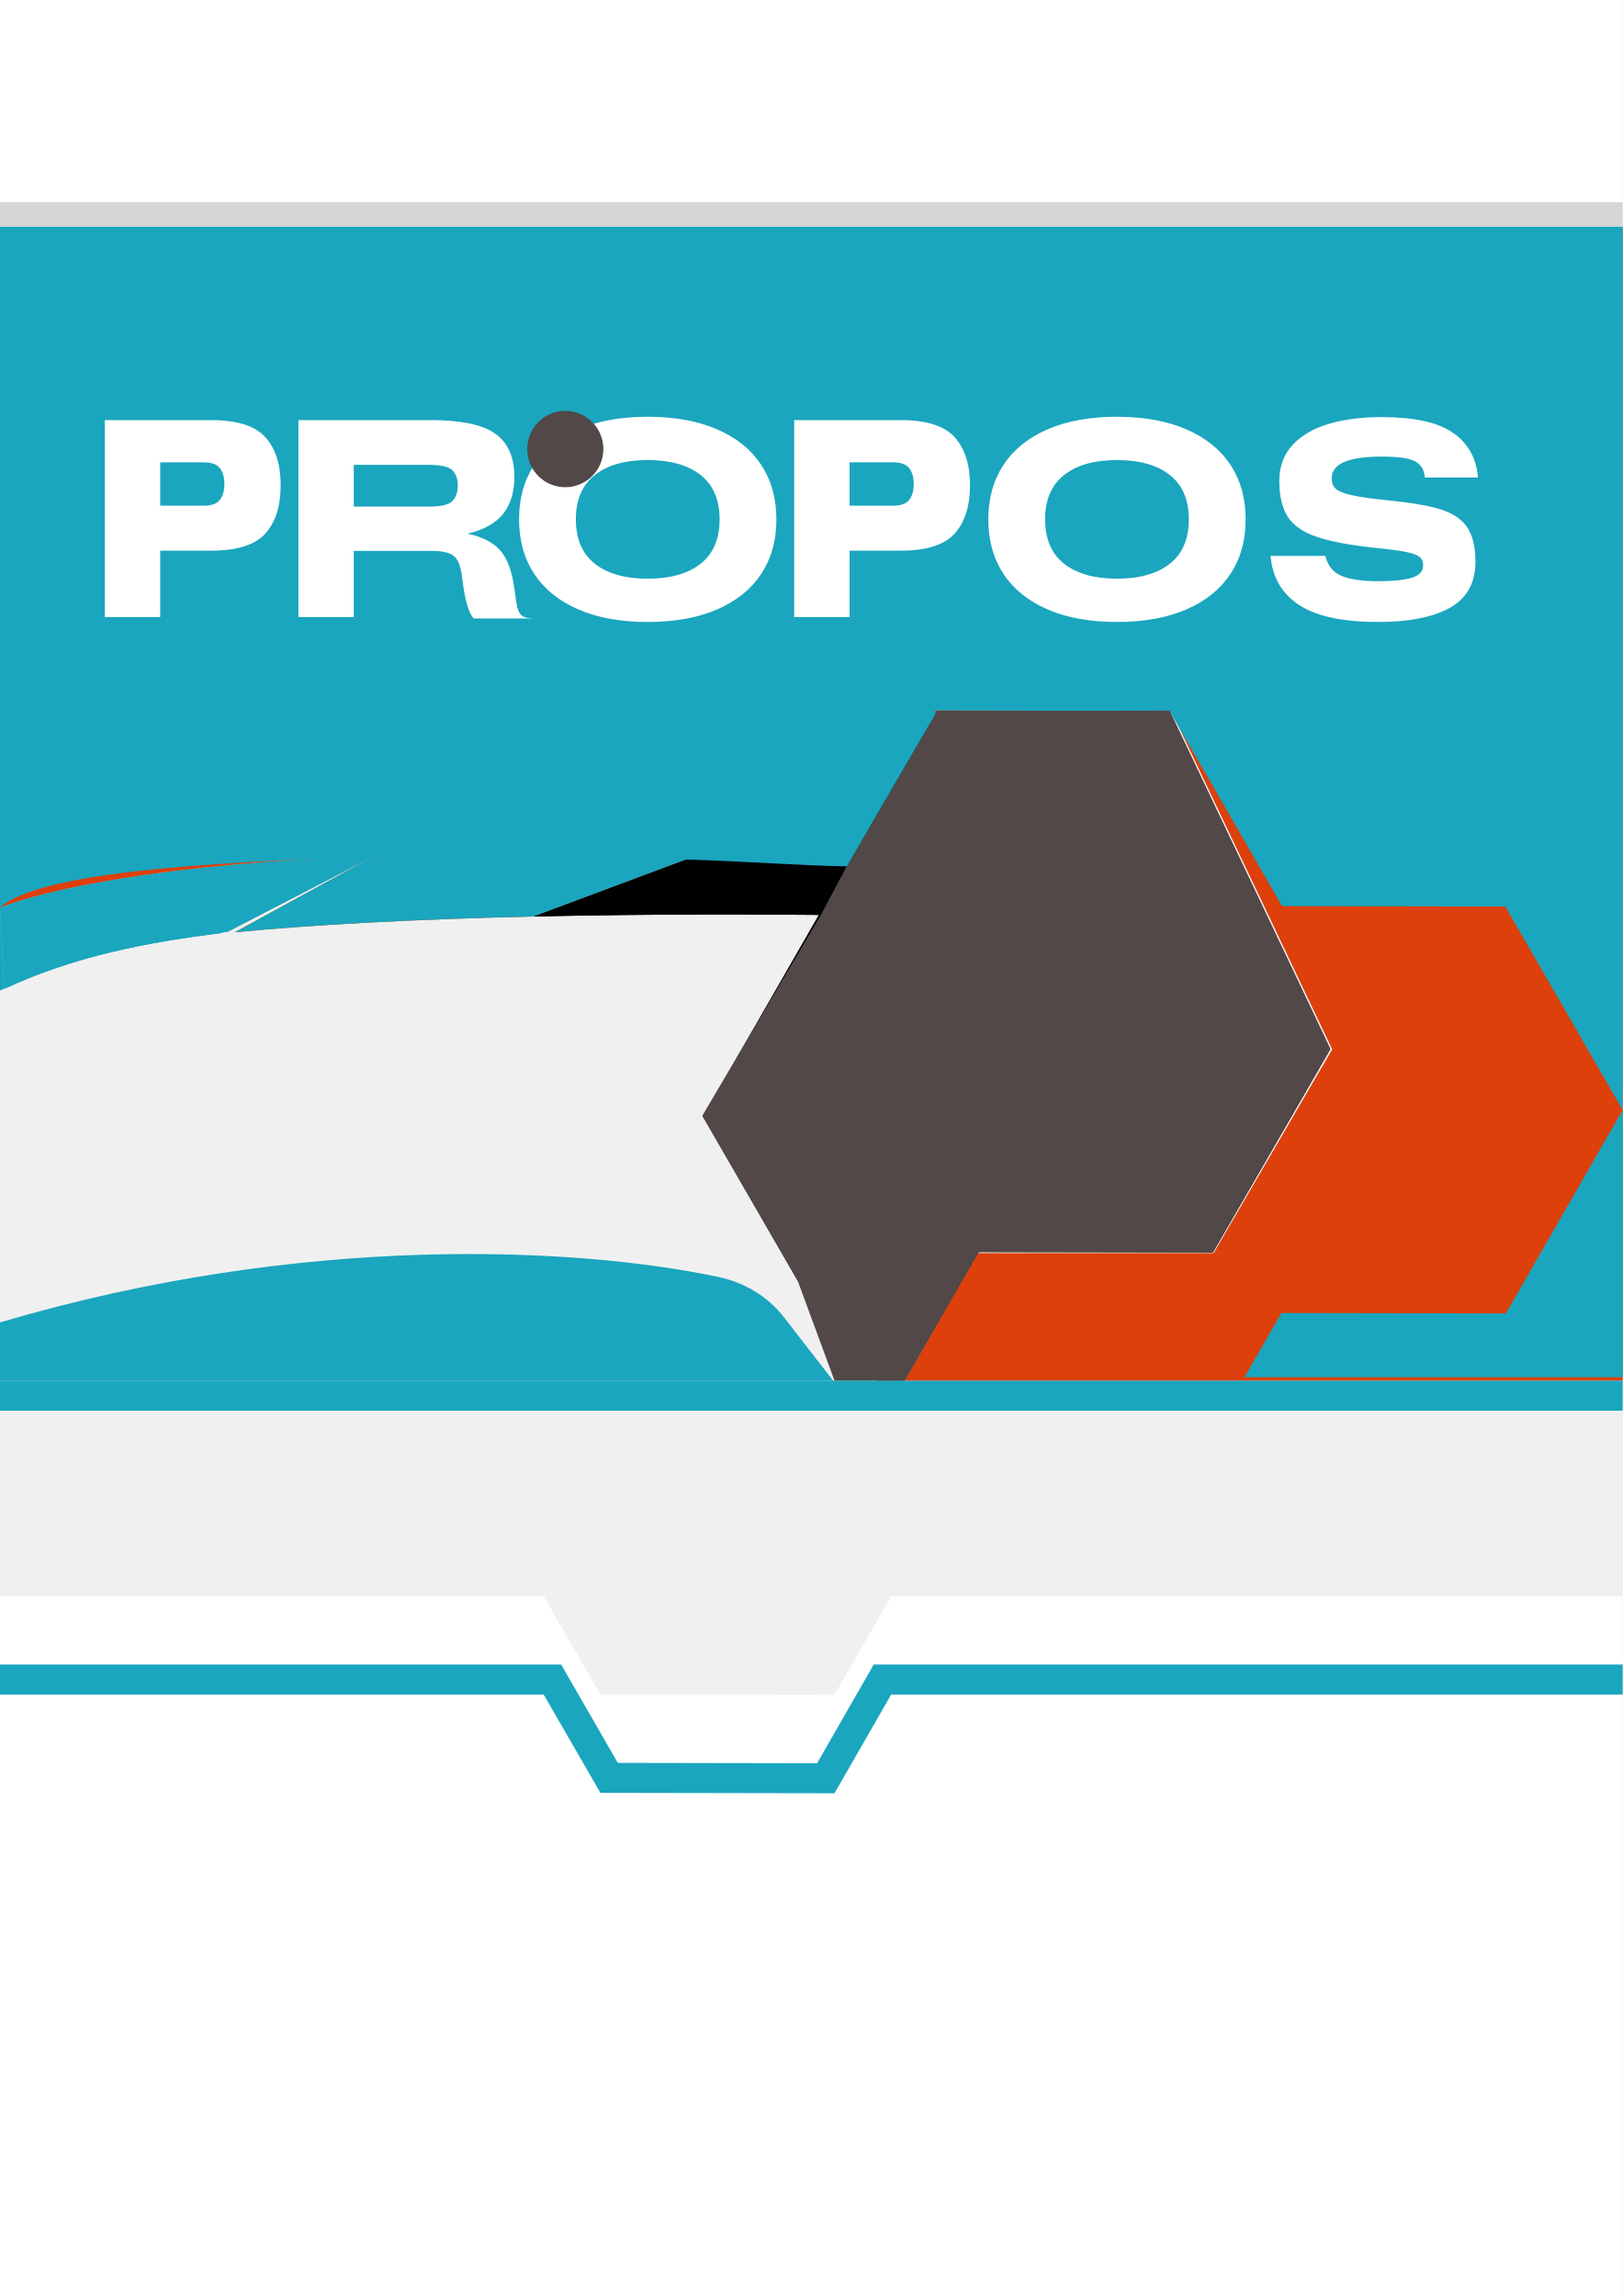
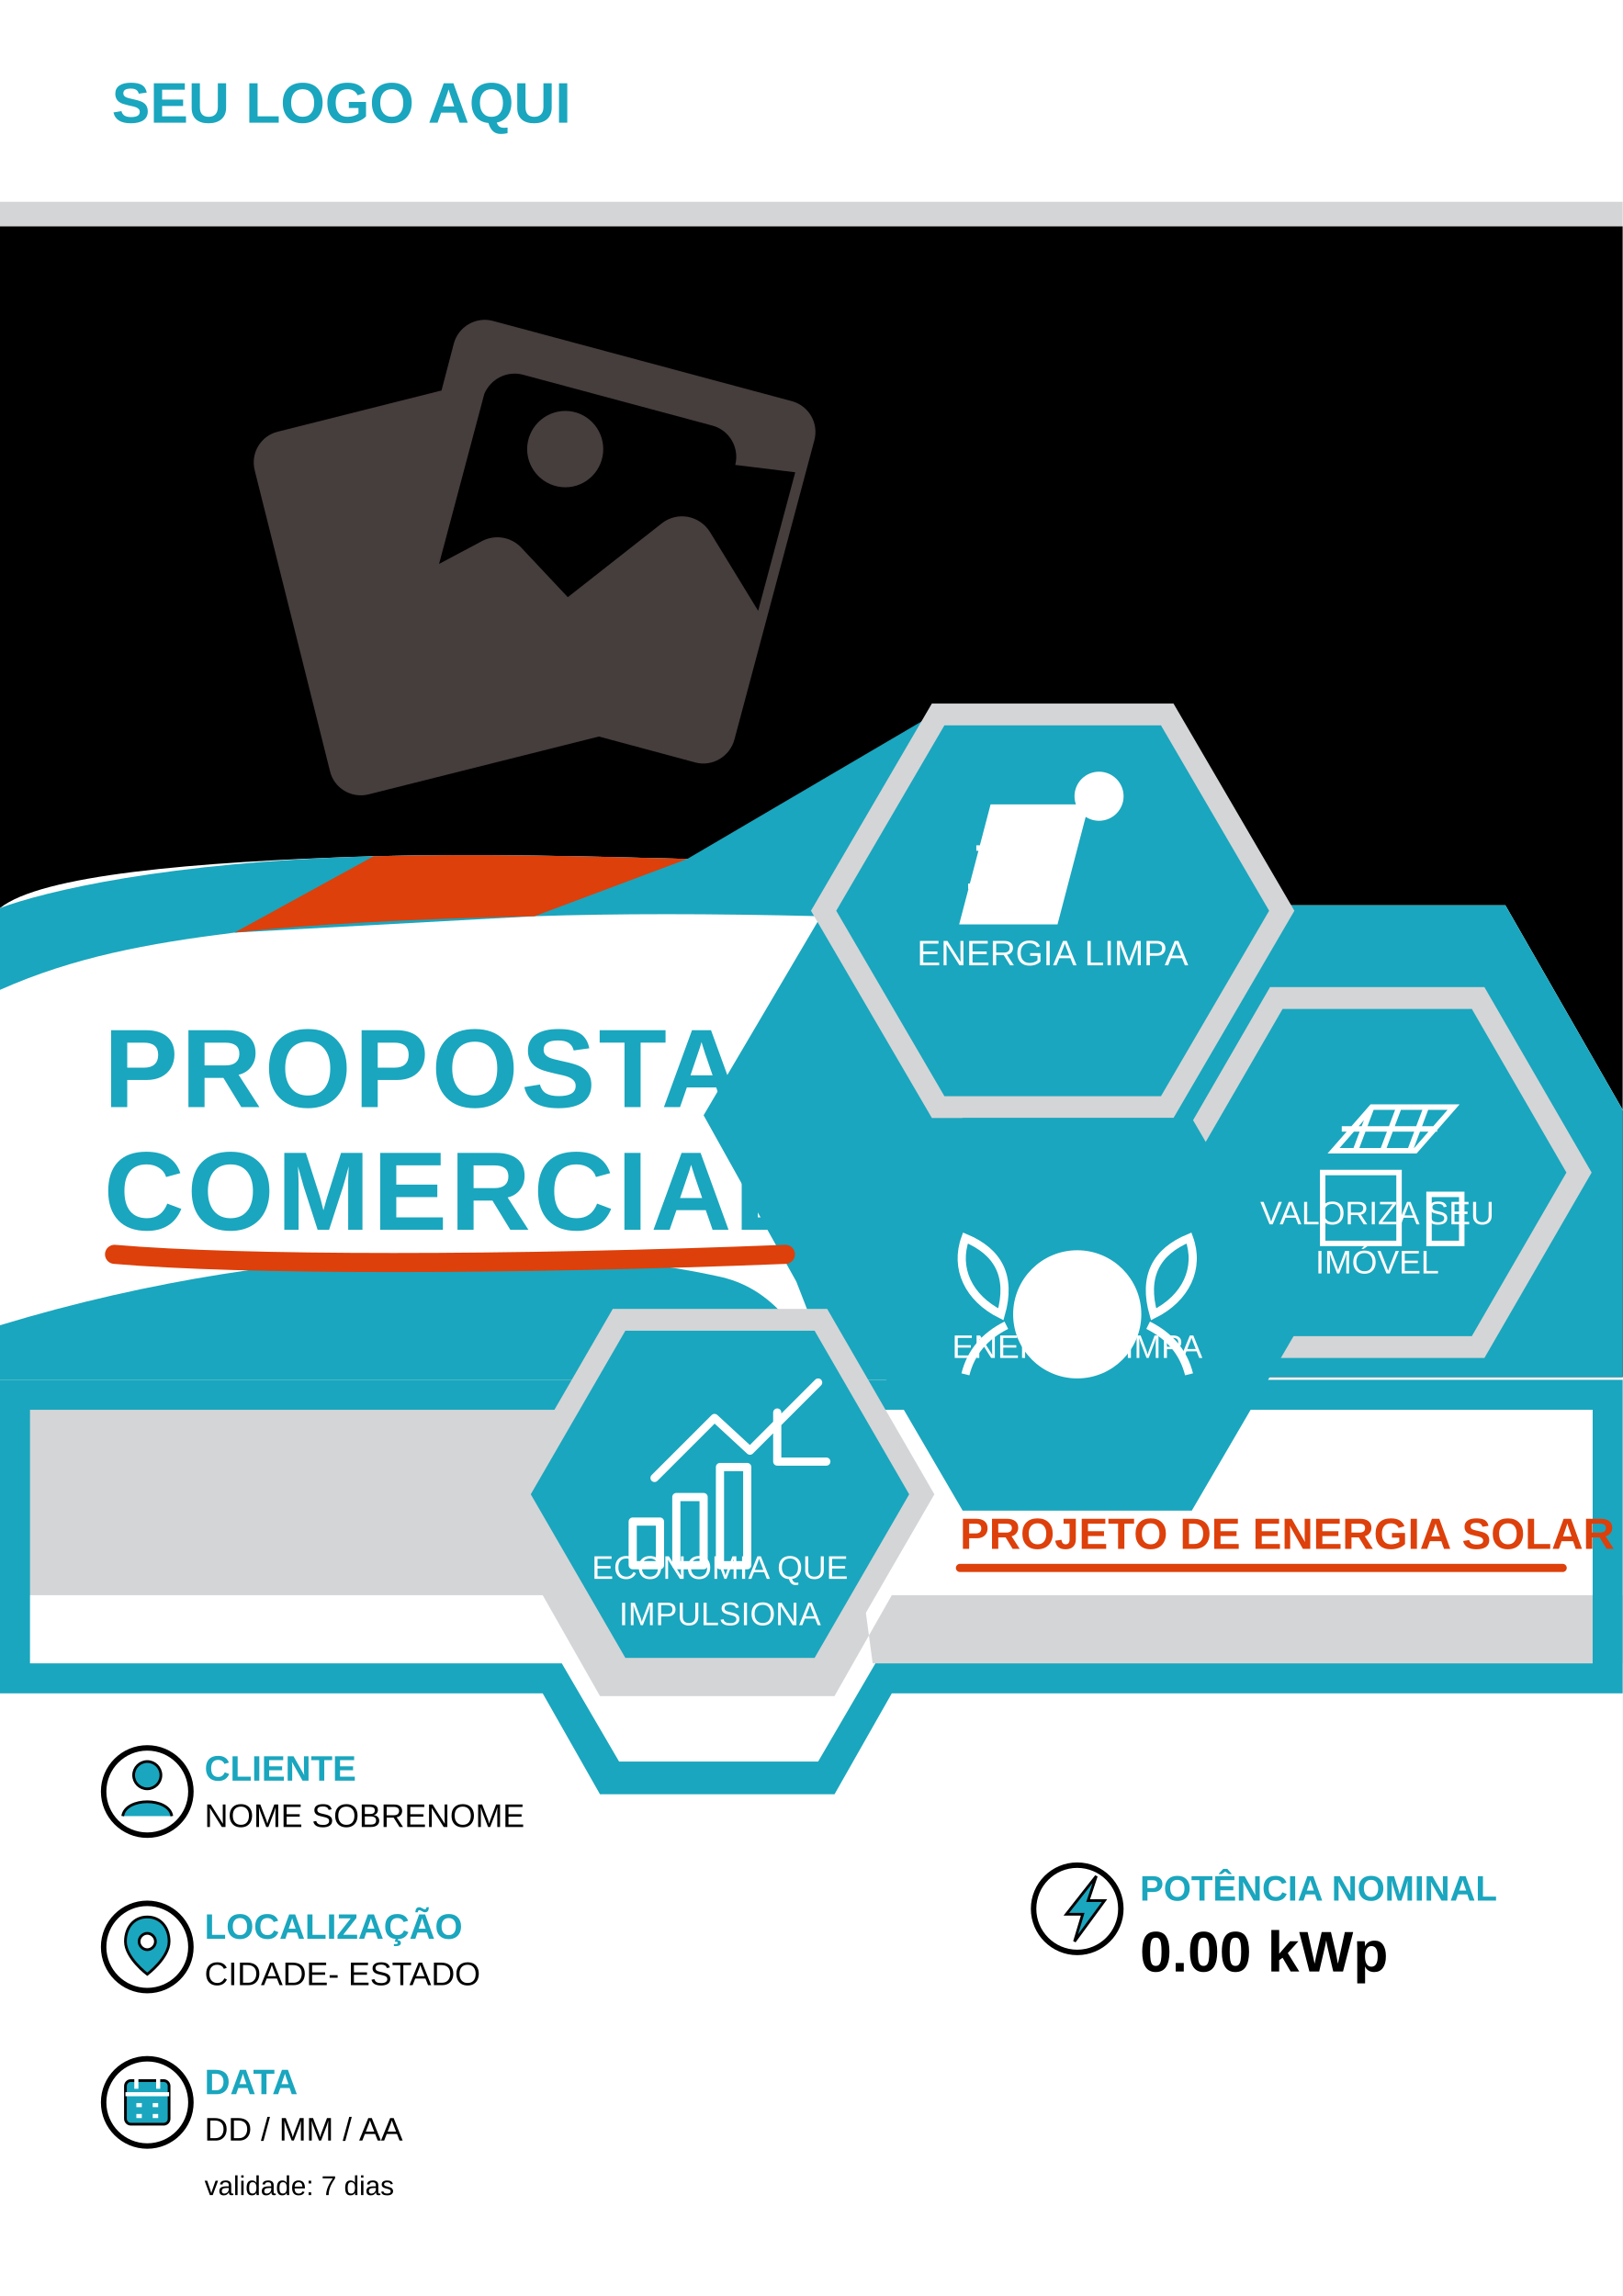
<svg xmlns="http://www.w3.org/2000/svg" data-photo-mask-ready="true" width="595" height="842" viewBox="0 0 595 842" fill="none">
+   <defs>
+     <clipPath id="clip0_283_67">
+       <rect width="595" height="842" fill="white" />
+     </clipPath>
+     <clipPath id="clip-foto-aqui" clipPathUnits="userSpaceOnUse">
+       <path id="photo-mask" d="M0 83H595V505H456L470 482H552L595 407L552 332H470L429 261H343L311 318C292 317 272 316 252 315C214 314 175 313 137 314C70 316 15 321 0 333V83Z" />
+     </clipPath>
+   </defs>
  <g id="A4 - 11" clip-path="url(#clip0_283_67)">
-     <g id="capa_11">
-       <path id="Subtract" fill-rule="evenodd" clip-rule="evenodd" d="M0 0L0 74.176L595 74.176V0L0 0Z" fill="white" />
-       <path id="Subtract_2" d="M0 83.689L595 83.689V74.168L0 74.168L0 83.689Z" fill="#D4D5D7" />
-       <path id="Subtract_3" d="M0 585.391H199.373L220.145 621.407L305.982 621.556L326.755 585.391L595 585.391V842H0L0 585.391Z" fill="white" />
-       <path id="cor_neutra" d="M300.225 335.521L310.619 317.423C293.794 316.525 273.731 315.663 252 314.996L195.5 336.114C225.863 335.416 260.592 335.172 300.225 335.521Z" fill="black" />
-       <g id="cor_destaque">
-         <path d="M137 314.019L86.096 341.879C113.875 339.249 149.727 337.167 195.5 336.114L252 314.996C215.868 313.887 175.126 313.317 137 314.019Z" fill="#DD400B" />
+     <rect id="background-shape" width="595" height="842" fill="#FFFFFF" />
+     <g id="decorative-shapes">
+       <rect x="0" y="0" width="595" height="74" fill="#FFFFFF" />
+       <rect x="0" y="74" width="595" height="9" fill="#D4D5D7" />
+     </g>
+     <g id="cover-photo" clip-path="url(#clip-foto-aqui)" data-photo-mask="true" data-photo-bounds="0 83 595 422">
+       <g id="foto_aqui_placeholder">
+         <rect x="0" y="83" width="595" height="422" fill="#000000" />
+         <g id="foto_aqui_icon" opacity="0.85" fill="#524848" transform="translate(92 118)">
+           <path d="M129.2 46.7C129.2 54.4 123 60.7 115.3 60.7C107.6 60.7 101.3 54.4 101.3 46.7C101.3 39 107.6 32.7 115.3 32.7C123 32.7 129.2 39 129.2 46.7Z" />
+           <path fill-rule="evenodd" clip-rule="evenodd" d="M43.2 173.3L127.6 152.1L162.9 161.6C169.1 163.3 175.6 159.5 177.3 153.2L206.6 43.5C208.3 37.2 204.6 30.8 198.3 29.1L88.8 -0.3C82.6 -2 76.1 1.7 74.4 8L69.9 25.2L9.9 40.3C3.6 41.8 -0.2 48.2 1.4 54.5L29 164.8C30.5 171.1 36.9 174.9 43.2 173.3ZM177.6 52.5C179.2 46.2 175.5 39.8 169.3 38.1L99.7 19.4C93.9 17.9 88 20.9 85.6 26.4L69 88.8L84.6 80.5C89.4 77.9 95.4 78.8 99.2 82.9L116.2 101L150.7 73.9C156.3 69.5 164.5 70.9 168.4 77.2L186 106L199.6 55.2L177.6 52.5Z" />
+           <path d="M18 55L44 159L86 149L54 140L34 61L66 53L71 34L18 55Z" />
+         </g>
      </g>
-       <g id="cor_primaria">
-         <path d="M0 332.871L0 363.241C0.527 363.031 1.063 362.821 1.609 362.611L0 332.871Z" fill="#1AA6BE" />
-         <path d="M464.5 482.31L451.5 505.219L595 505.289V407.261L553.146 479.927L464.5 482.31Z" fill="#1AA6BE" />
+       <g id="cover-photo-layer" data-dynamic-photo-layer="true" />
+     </g>
+     <path id="primary-shape" d="M0 333C16 327 61 316 137 314C175 313 216 314 252 315L344 261H429L470 332H552L595 407V505H456L470 482H552L513 407H488L445 460H359L332 506H306L292 470L258 409L301 336C260 335 226 335 196 336L86 342C54 346 27 351 0 363V333Z" fill="#1AA6BE" />
+     <path id="secondary-shape" d="M0 363C27 351 54 346 86 342L137 314C175 313 216 314 252 315L196 336C150 337 114 339 86 342C54 346 27 351 0 363Z" fill="#DD400B" />
+     <path id="background-shape-light" d="M0 506H306L320 610H595V585H327L306 622H220L199 585H0V506Z" fill="#D4D5D7" />
+     <path id="primary-shape-outline" fill-rule="evenodd" clip-rule="evenodd" d="M595 506V621H327L306 658H220L199 621H0V506H595ZM584 517H11V610H206L227 646H300L321 610H584V517Z" fill="#1AA6BE" />
+     <path id="accent-shape" d="M0 486C112 452 213 457 263 468C273 470 281 475 288 483L306 506H0V486Z" fill="#1AA6BE" />
+     <g id="company-logo">
+       <text x="41" y="45" font-family="Arial, Helvetica, sans-serif" font-size="21" font-weight="700" fill="#1AA6BE">SEU LOGO AQUI</text>
+     </g>
+     <g id="proposal-title-group" font-family="Arial, Helvetica, sans-serif">
+       <text id="proposal-title" x="38" y="406" font-size="41" font-weight="900" letter-spacing="1" fill="#1AA6BE">PROPOSTA</text>
+       <text id="proposal-subtitle" x="38" y="451" font-size="41" font-weight="900" letter-spacing="1" fill="#1AA6BE">COMERCIAL</text>
+       <path d="M42 460C88 464 187 464 288 460" stroke="#DD400B" stroke-width="7" stroke-linecap="round" />
+       <text x="352" y="568" font-size="16" font-weight="800" fill="#DD400B">PROJETO DE ENERGIA SOLAR</text>
+       <path d="M352 575H573" stroke="#DD400B" stroke-width="3" stroke-linecap="round" />
+     </g>
+     <g id="benefits-group" font-family="Arial, Helvetica, sans-serif" fill="#FFFFFF">
+       <g id="benefit-energia-limpa" transform="translate(302 262)">
+         <path d="M42 0H126L168 72L126 144H42L0 72L42 0Z" fill="#1AA6BE" stroke="#D4D5D7" stroke-width="8" />
+         <path d="M62 34H96L85 76H51L62 34ZM62 34L51 76M73 34L62 76M84 34L73 76M95 34L84 76M56 49H92M53 63H88" stroke="#FFFFFF" stroke-width="2" />
+         <circle cx="101" cy="30" r="8" stroke="#FFFFFF" stroke-width="2" />
+         <text x="84" y="92" text-anchor="middle" font-size="13">ENERGIA LIMPA</text>
      </g>
-       <path id="Vector 25 (Stroke)" fill-rule="evenodd" clip-rule="evenodd" d="M595 506.29V621.472H326.76L305.987 657.638L220.154 657.486L199.377 621.472H0V506.29H595ZM595 517.348H0V610.414H205.766L226.535 646.491L299.61 646.62L320.382 610.414H595V517.348Z" fill="#1AA6BE" />
-       <path id="cor_primaria_2" d="M0 484.956C111.631 451.95 211.936 457.418 263.287 468.26C272.927 470.296 281.467 475.346 287.507 483.131L305.473 506.29L0 506.29L0 484.956Z" fill="#1AA6BE" />
-       <path id="cor_secundaria" d="M513.5 406.809C531.734 406.809 553.16 407.027 595 407.261L552.21 481.773L464.5 481.773L513.5 406.809Z" fill="#1AA6BE" />
-       <path id="cor_secundaria_2" d="M83.528 341.671C82.621 341.672 81.772 341.864 80.982 342.21C54.43 345.508 27.321 350.588 1.609 362.611L0 332.871C15.809 326.588 60.182 316.531 137 314.019L83.528 341.671Z" fill="#1AA6BE" />
-       <path id="Subtract_4" fill-rule="evenodd" clip-rule="evenodd" d="M428.854 260.74H343.02L310.619 317.423C293.794 316.525 273.731 315.663 252 314.996L195.5 336.114C225.863 335.416 260.592 335.172 300.225 335.521L257.801 409.403L292.5 469.685C304.188 472.961 309.593 481.986 321.816 506.287H331.758L358.914 459.151L444.75 459.3L487.793 384.773L428.854 260.74Z" fill="black" />
-       <path id="cor_destaque_2" d="M429.5 260.77L488.5 384.81L445 459.549L358.578 459.549L331.758 506.287L595 506.287V83.688H0V332.871C15.809 326.588 60.182 316.531 137 314.019C175.126 313.317 215.868 313.887 252 314.996L343.667 260.77L429.5 260.77Z" fill="#DD400B" />
-       <path id="cor_primaria_3" d="M595 505.075H456.332L469.858 481.519L551.86 481.662L551.896 481.599L552.21 481.6L595 407.088L551.967 332.452L470.117 332.309L428.852 260.74L343.016 260.59L310.5 317.72C293.563 317.443 273.652 315.879 252 315.214C215.5 315.214 175.126 313.51 137 314.212C71.5 316.326 14.5 320.225 0 332.754L0 83.189H595V505.075Z" fill="#1AA6BE" />
-       <path id="cor_neutra_2" d="M343.667 260.773L310.619 317.424L301 335.523L257.5 409.212L292.5 469.687L305.982 506.284H331.759L358.922 459.146H444.755L487.793 384.619L428.854 260.59L343.667 260.773Z" fill="#524848" />
-       <path id="cor_secundaria_3" d="M343.667 260.774L310.62 317.425C293.794 316.526 273.731 315.665 252 314.997L343.667 260.774Z" fill="#1AA6BE" />
-       <path id="cor_secundaria_4" d="M137 314.02L83.528 341.672C82.621 341.673 81.772 341.864 80.982 342.211C54.43 345.509 27.321 350.589 1.609 362.612L0 332.872C15.809 326.589 60.182 316.533 137 314.02Z" fill="#1AA6BE" />
-       <path id="cor_secundaria_5" d="M86.096 341.879L137 314.02C175.126 313.317 215.868 313.887 252 314.997L195.5 336.114C149.727 337.167 113.875 339.249 86.096 341.879Z" fill="#1AA6BE" />
-       <g id="proposta">
-         <path d="M38.449 154.065H77.437C86.921 154.065 93.54 156.152 97.291 160.324C101.043 164.496 102.919 170.356 102.919 177.902C102.919 185.579 101.043 191.504 97.291 195.678C93.54 199.851 86.921 201.937 77.437 201.937H58.746V226.29H38.449V154.065ZM74.674 185.453C77.569 185.453 79.561 184.732 80.652 183.291C81.742 181.849 82.287 179.92 82.287 177.502C82.287 175.084 81.742 173.154 80.652 171.713C79.561 170.272 77.569 169.551 74.674 169.551H58.746V185.453H74.674ZM109.432 154.065H157.793C169.016 154.065 176.94 155.714 181.563 159.013C186.259 162.312 188.608 167.621 188.608 174.941C188.608 180.447 187.245 184.933 184.52 188.401C181.794 191.867 177.423 194.306 171.406 195.715C176.841 196.837 180.872 198.913 183.497 201.939C186.122 204.965 187.838 209.715 188.645 216.188C188.998 218.728 189.311 220.742 189.584 222.23C189.857 223.718 190.379 224.838 191.152 225.59C191.95 226.317 193.172 226.69 194.818 226.708V226.79H173.73C171.836 224.908 170.424 219.993 169.494 212.043C169.05 208.129 168.111 205.487 166.679 204.117C165.246 202.72 162.384 202.022 158.091 202.022H129.725V226.29H109.432V154.065ZM157.102 185.785C161.741 185.785 164.695 185.086 165.962 183.688C167.232 182.289 167.867 180.373 167.867 177.94C167.867 175.705 167.232 173.91 165.962 172.555C164.695 171.169 161.741 170.476 157.102 170.476H129.725V185.785H157.102ZM237.512 228.096C227.637 228.096 219.16 226.563 212.079 223.494C204.999 220.426 199.604 216.083 195.895 210.464C192.186 204.844 190.332 198.179 190.332 190.469C190.332 182.759 192.186 176.095 195.895 170.475C199.604 164.855 204.999 160.512 212.079 157.443C219.16 154.375 227.637 152.84 237.512 152.84C247.387 152.84 255.864 154.375 262.944 157.443C270.025 160.512 275.419 164.855 279.128 170.475C282.837 176.095 284.692 182.759 284.692 190.469C284.692 198.179 282.837 204.844 279.128 210.464C275.419 216.083 270.025 220.426 262.944 223.494C255.864 226.563 247.387 228.096 237.512 228.096ZM237.512 212.22C245.812 212.22 252.278 210.39 256.912 206.73C261.545 203.071 263.861 197.651 263.861 190.469C263.861 183.287 261.545 177.867 256.912 174.207C252.278 170.547 245.812 168.717 237.512 168.717C229.211 168.717 222.745 170.547 218.112 174.207C213.479 177.867 211.162 183.287 211.162 190.469C211.162 197.651 213.479 203.071 218.112 206.73C222.745 210.39 229.211 212.22 237.512 212.22ZM291.211 154.065H330.2C339.684 154.065 346.302 156.152 350.054 160.324C353.806 164.496 355.682 170.356 355.682 177.902C355.682 185.579 353.806 191.504 350.054 195.678C346.302 199.851 339.684 201.937 330.2 201.937H311.509V226.29H291.211V154.065ZM327.436 185.453C330.331 185.453 332.324 184.732 333.414 183.291C334.504 181.849 335.049 179.92 335.049 177.502C335.049 175.084 334.504 173.154 333.414 171.713C332.324 170.272 330.331 169.551 327.436 169.551H311.509V185.453H327.436ZM409.575 228.096C399.7 228.096 391.223 226.563 384.142 223.494C377.062 220.426 371.667 216.083 367.958 210.464C364.249 204.844 362.394 198.179 362.394 190.469C362.394 182.759 364.249 176.095 367.958 170.475C371.667 164.855 377.062 160.512 384.142 157.443C391.223 154.375 399.7 152.84 409.575 152.84C419.45 152.84 427.927 154.375 435.007 157.443C442.088 160.512 447.483 164.855 451.192 170.475C454.901 176.095 456.756 182.759 456.756 190.469C456.756 198.179 454.901 204.844 451.192 210.464C447.483 216.083 442.088 220.426 435.007 223.494C427.927 226.563 419.45 228.096 409.575 228.096ZM409.575 212.22C417.875 212.22 424.341 210.39 428.975 206.73C433.608 203.071 435.924 197.651 435.924 190.469C435.924 183.287 433.608 177.867 428.975 174.207C424.341 170.547 417.875 168.717 409.575 168.717C401.274 168.717 394.808 170.547 390.175 174.207C385.542 177.867 383.225 183.287 383.225 190.469C383.225 197.651 385.542 203.071 390.175 206.73C394.808 210.39 401.274 212.22 409.575 212.22ZM505.346 228.096C492.417 228.096 482.782 226.037 476.439 221.919C470.096 217.801 466.579 211.779 465.889 203.853H485.995C486.816 207.406 488.759 209.842 491.823 211.16C494.887 212.479 499.456 213.138 505.531 213.138C510.983 213.138 515.056 212.711 517.75 211.859C520.476 211.006 521.839 209.514 521.839 207.381C521.839 206.044 521.453 205.026 520.681 204.326C519.91 203.627 518.32 203.015 515.912 202.491C513.503 201.967 509.698 201.446 504.497 200.93C495.389 199.992 488.23 198.657 483.02 196.925C477.81 195.193 474.187 192.698 472.152 189.44C470.116 186.181 469.098 181.826 469.098 176.375C469.098 171.085 470.719 166.689 473.961 163.19C477.204 159.689 481.623 157.11 487.218 155.45C492.814 153.79 499.304 152.961 506.689 152.961C518.644 152.961 527.374 154.9 532.879 158.779C538.384 162.658 541.4 168.1 541.927 175.104H522.474C522.23 172.309 521.045 170.341 518.921 169.201C516.797 168.029 512.701 167.443 506.634 167.443C494.411 167.443 488.299 170.098 488.299 175.407C488.299 177.018 488.784 178.285 489.754 179.205C490.723 180.126 492.661 180.918 495.569 181.584C498.477 182.249 502.856 182.871 508.706 183.451C517.205 184.29 523.69 185.399 528.16 186.779C532.63 188.159 535.89 190.334 537.942 193.304C539.993 196.274 541.019 200.535 541.019 206.088C541.019 213.78 537.878 219.395 531.595 222.935C525.312 226.375 516.562 228.096 505.346 228.096Z" fill="white" />
+       <g id="benefit-imovel" transform="translate(431 366)">
+         <path d="M37 0H111L148 64L111 128H37L0 64L37 0Z" fill="#1AA6BE" stroke="#D4D5D7" stroke-width="8" />
+         <path d="M54 64H82V90H54V64ZM93 72H105V90H93V72ZM58 56L72 40H102L88 56H58ZM72 40L66 56M82 40L76 56M92 40L86 56M61 48H96" stroke="#FFFFFF" stroke-width="2" fill="none" />
+         <text x="74" y="83" text-anchor="middle" font-size="12">VALORIZA SEU</text>
+         <text x="74" y="101" text-anchor="middle" font-size="12">IMÓVEL</text>
      </g>
-       <g id="cover-photo" clip-path="url(#clip-foto-aqui)" data-photo-mask="true" data-photo-bounds="0 83 595 423">
-         <g id="foto_aqui_placeholder">
-           <path d="M221.239 164.677C221.239 172.41 214.987 178.678 207.275 178.678C199.562 178.678 193.31 172.41 193.31 164.677C193.31 156.945 199.562 150.677 207.275 150.677C214.987 150.677 221.239 156.945 221.239 164.677Z" fill="#524848" />
-         </g>
-         <g id="cover-photo-layer" data-dynamic-photo-layer="true" />
+       <g id="benefit-energia" transform="translate(311 410)">
+         <path d="M42 0H126L168 72L126 144H42L0 72L42 0Z" fill="#1AA6BE" />
+         <circle cx="84" cy="72" r="22" stroke="#FFFFFF" stroke-width="3" />
+         <path d="M79 57L69 78H82L76 91L99 66H86L92 57H79Z" stroke="#FFFFFF" stroke-width="2" fill="none" />
+         <path d="M56 72C44 66 39 55 43 44C55 49 60 58 56 72ZM112 72C124 66 129 55 125 44C113 49 108 58 112 72ZM58 76C50 80 45 86 43 94M110 76C118 80 123 86 125 94" stroke="#FFFFFF" stroke-width="3" fill="none" />
+         <text x="84" y="88" text-anchor="middle" font-size="12">ENERGIA LIMPA</text>
+       </g>
+       <g id="benefit-economia" transform="translate(190 484)">
+         <path d="M37 0H111L148 64L111 128H37L0 64L37 0Z" fill="#1AA6BE" stroke="#D4D5D7" stroke-width="8" />
+         <path d="M42 74H52V90H42V74ZM58 65H68V90H58V65ZM74 54H84V90H74V54ZM95 34V52H113M50 58L72 36L85 48L110 23" stroke="#FFFFFF" stroke-width="3" fill="none" stroke-linecap="round" stroke-linejoin="round" />
+         <text x="74" y="95" text-anchor="middle" font-size="12">ECONOMIA QUE</text>
+         <text x="74" y="112" text-anchor="middle" font-size="12">IMPULSIONA</text>
+       </g>
+     </g>
+     <g id="dynamic-info" font-family="Arial, Helvetica, sans-serif">
+       <g id="client-name">
+         <circle cx="54" cy="657" r="16" fill="none" stroke="#000000" stroke-width="2" />
+         <circle cx="54" cy="651" r="5" fill="#1AA6BE" stroke="#000000" stroke-width="1" />
+         <path d="M45 666C46 659 62 659 63 666" fill="#1AA6BE" stroke="#000000" stroke-width="1" />
+         <text x="75" y="653" font-size="13" font-weight="900" fill="#1AA6BE">CLIENTE</text>
+         <text x="75" y="670" font-size="12" fill="#000000">NOME SOBRENOME</text>
+       </g>
+       <g id="city-state">
+         <circle cx="54" cy="714" r="16" fill="none" stroke="#000000" stroke-width="2" />
+         <path d="M54 703C49 703 46 707 46 712C46 718 54 724 54 724C54 724 62 718 62 712C62 707 59 703 54 703ZM54 715C52.4 715 51 713.6 51 712C51 710.4 52.4 709 54 709C55.6 709 57 710.4 57 712C57 713.6 55.6 715 54 715Z" fill="#1AA6BE" stroke="#000000" stroke-width="1" />
+         <text x="75" y="711" font-size="13" font-weight="900" fill="#1AA6BE">LOCALIZAÇÃO</text>
+         <text x="75" y="728" font-size="12" fill="#000000">CIDADE- ESTADO</text>
+       </g>
+       <g id="proposal-date">
+         <circle cx="54" cy="771" r="16" fill="none" stroke="#000000" stroke-width="2" />
+         <rect x="46" y="763" width="16" height="16" rx="2" fill="#1AA6BE" stroke="#000000" stroke-width="1" />
+         <path d="M46 768H62M50 760V766M58 760V766M50 772H52M56 772H58M50 776H52M56 776H58" stroke="#FFFFFF" stroke-width="1.5" />
+         <text x="75" y="768" font-size="13" font-weight="900" fill="#1AA6BE">DATA</text>
+         <text x="75" y="785" font-size="12" fill="#000000">DD / MM / AA</text>
+         <text x="75" y="805" font-size="10" fill="#000000">validade: 7 dias</text>
+       </g>
+       <g id="project-power">
+         <circle cx="395" cy="700" r="16" fill="none" stroke="#000000" stroke-width="2" />
+         <path d="M391 702H397L394 712L405 697H399L402 688L391 702Z" fill="#1AA6BE" stroke="#000000" stroke-width="1" />
+         <text x="418" y="697" font-size="13" font-weight="900" fill="#1AA6BE">POTÊNCIA NOMINAL</text>
+         <text x="418" y="723" font-size="21" font-weight="900" fill="#000000">0.00 kWp</text>
      </g>
    </g>
  </g>
-   <defs>
-     <clipPath id="clip-foto-aqui" clipPathUnits="userSpaceOnUse">
-       <path id="photo-mask" d="M595 505.075H456.332L469.858 481.519L551.86 481.662L551.896 481.599L552.21 481.6L595 407.088L551.967 332.452L470.117 332.309L428.852 260.74L343.016 260.59L310.5 317.72C293.563 317.443 273.652 315.879 252 315.214C215.5 315.214 175.126 313.51 137 314.212C71.5 316.326 14.5 320.225 0 332.754L0 83.189H595V505.075Z" fill="white" />
-     </clipPath>
-     <clipPath id="clip0_283_67">
-       <rect width="595" height="842" fill="white" />
-     </clipPath>
-   </defs>
</svg>
